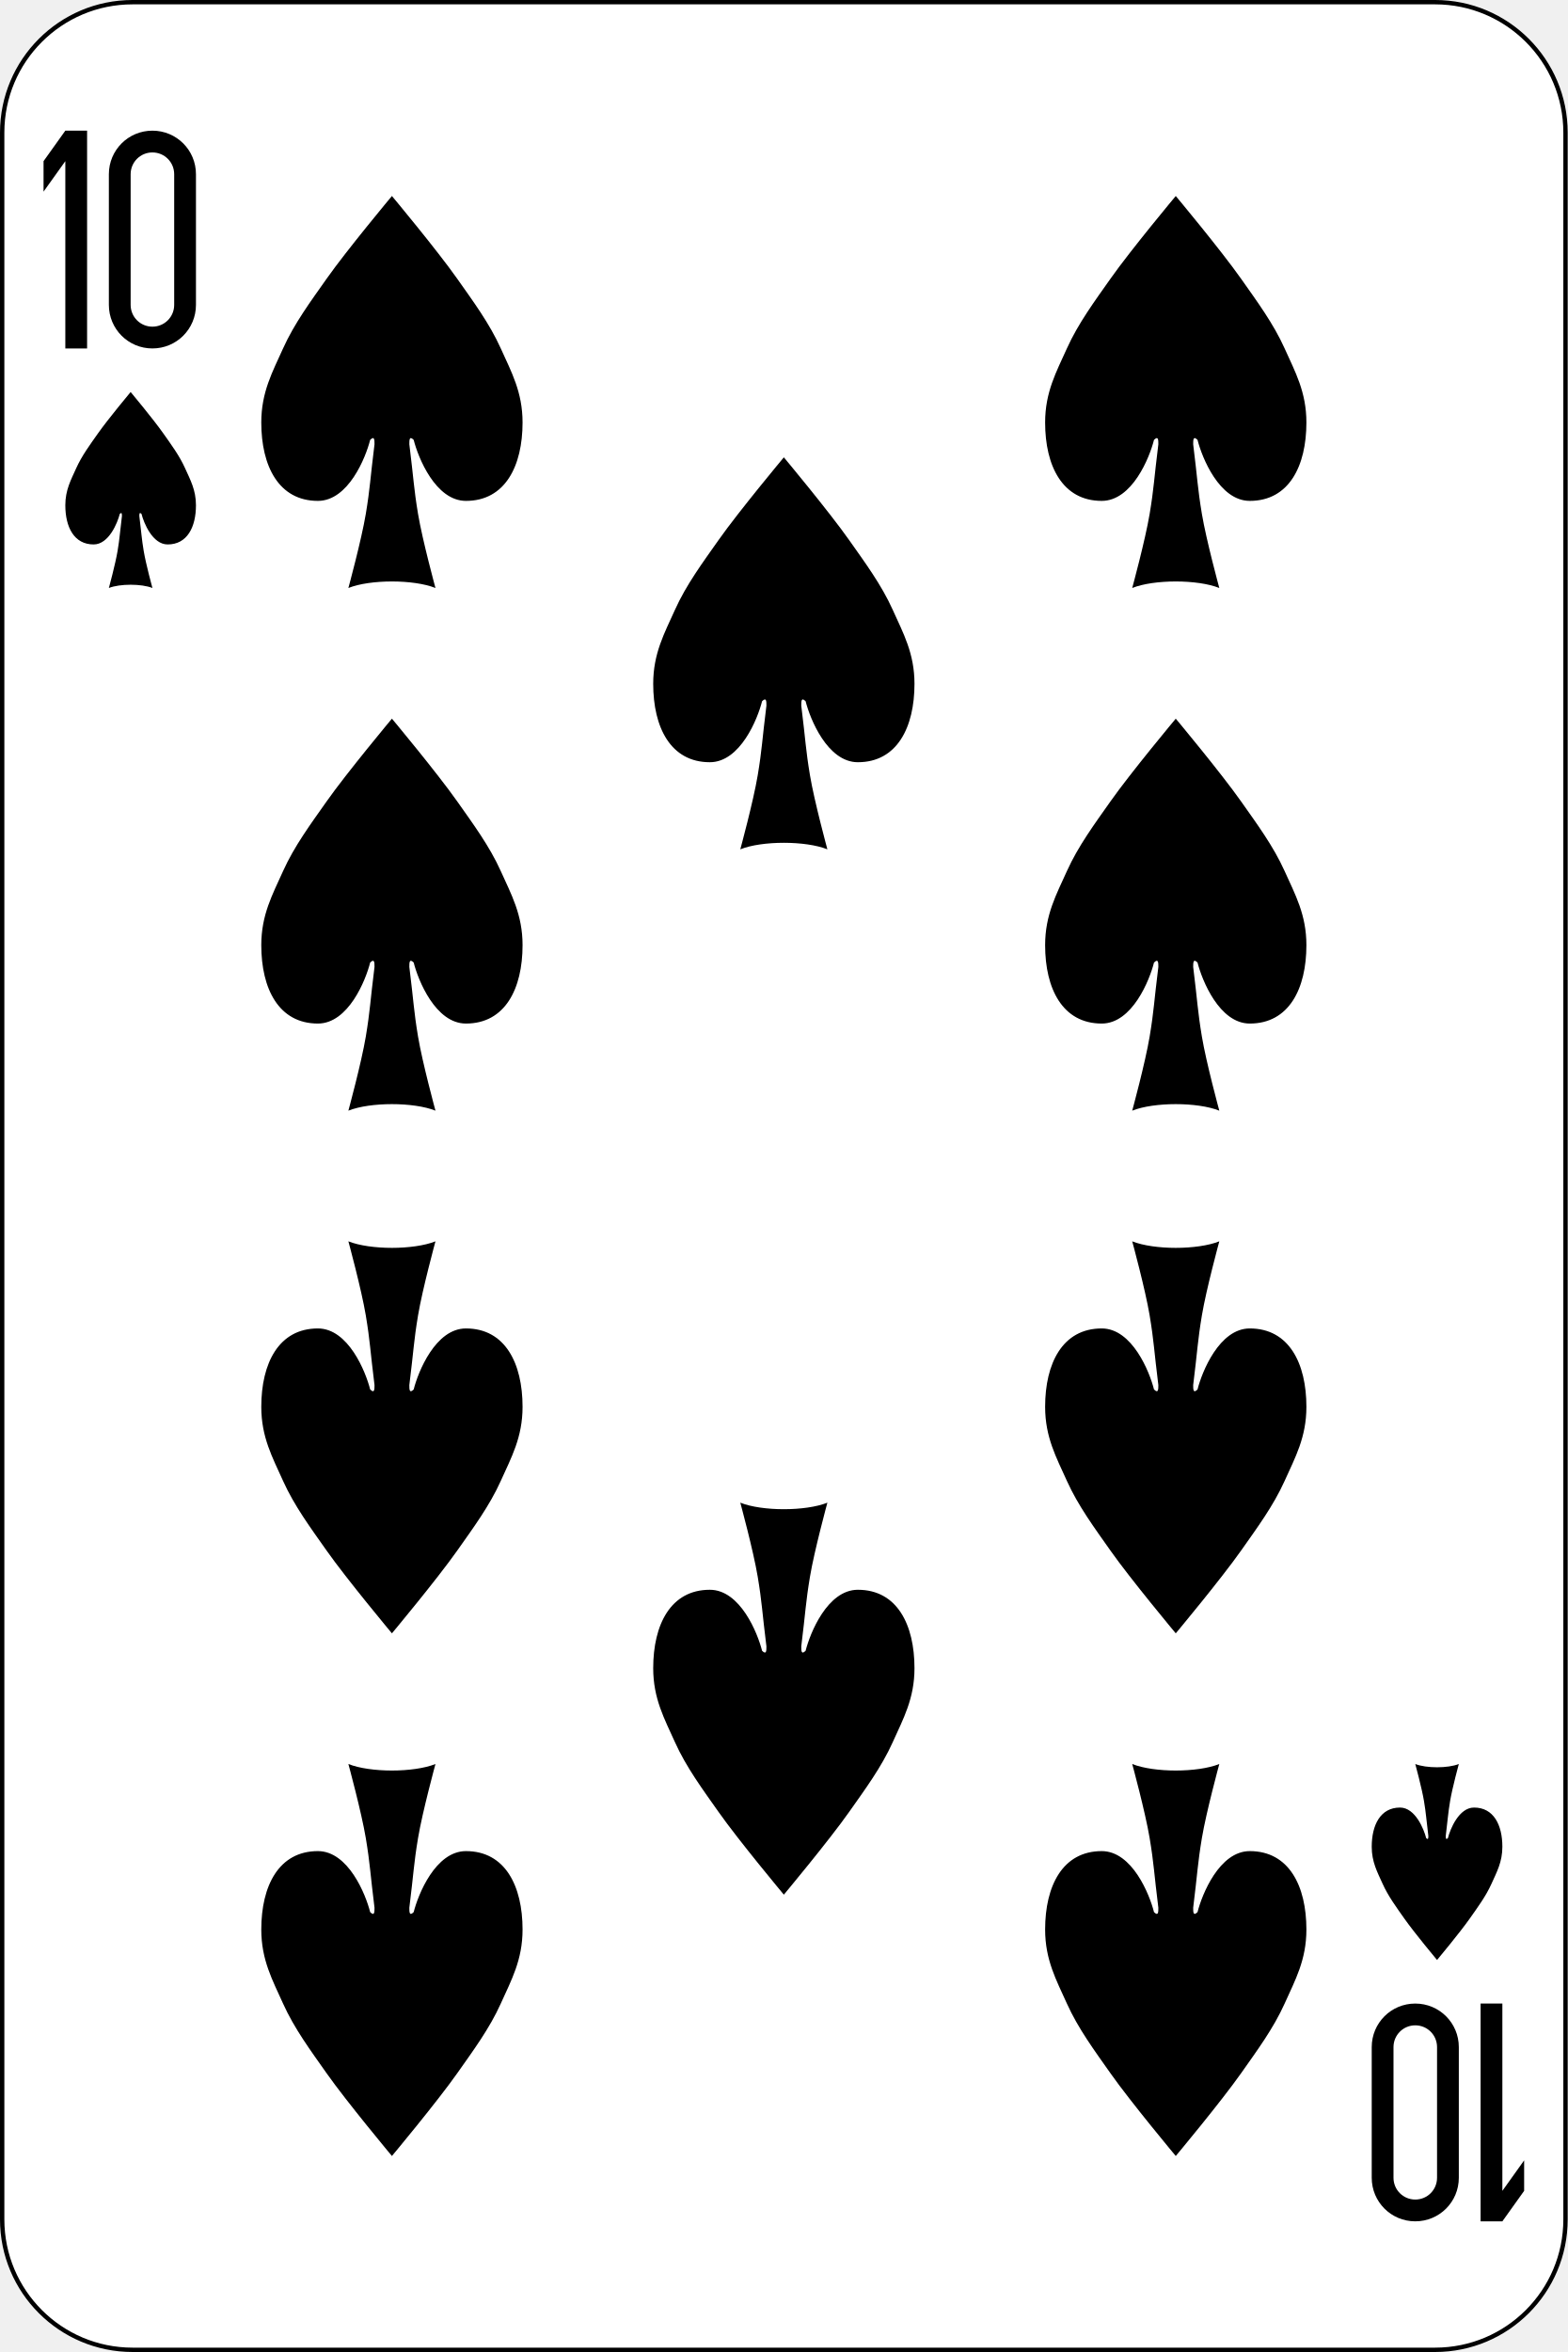
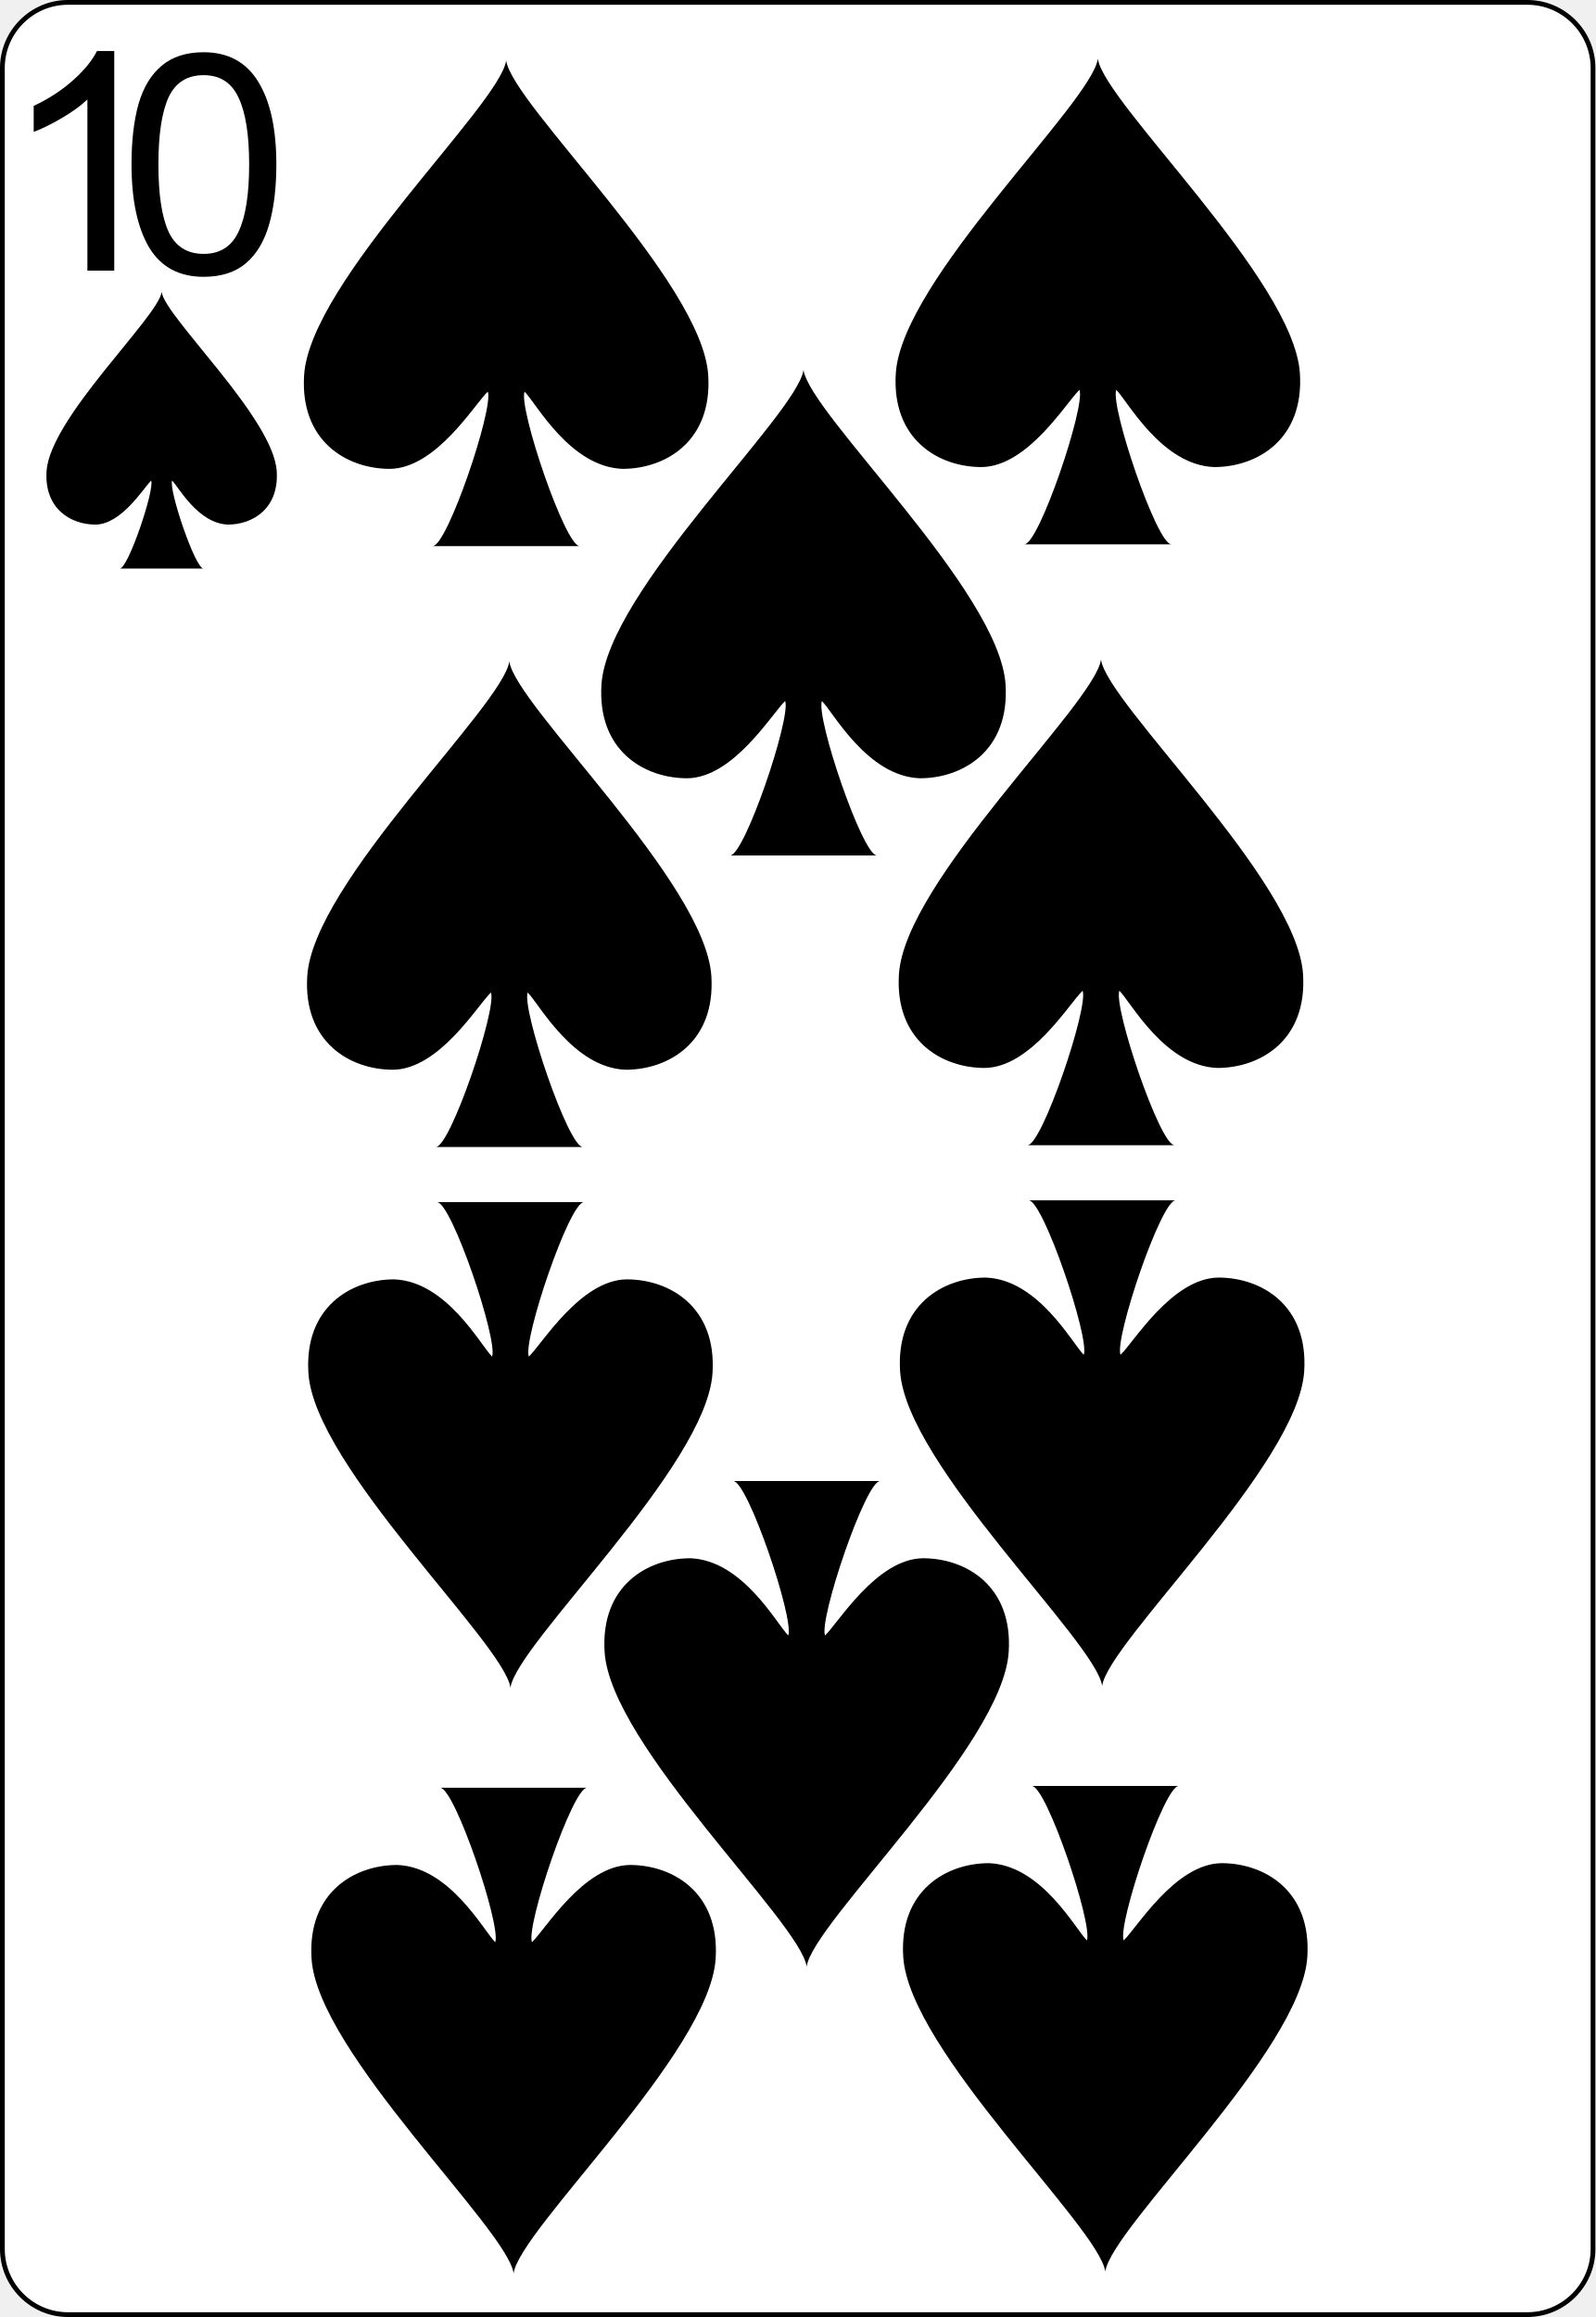
- <svg xmlns="http://www.w3.org/2000/svg" width="95.25mm" height="142.875mm" viewBox="0 0 95.25 142.875" version="1.1" id="svg8415">
-   <defs id="defs8409" />
-   <g id="layer1" transform="translate(-84.66667,-72.10416)">
-     <g transform="matrix(0.2645833,0,0,0.2645833,84.66667,-63.45833)" id="g3113">
-       <rect rx="29.944" ry="29.944" y="512.862" x="0.5" height="539" width="359" id="rect6472-1" style="fill:#ffffff;stroke:#000000;stroke-width:1" />
-       <g style="fill:#000000;fill-opacity:1" id="g3076-7" transform="translate(5,22.36218)">
-         <path style="fill:#000000;fill-opacity:1;stroke:none" d="m 10,80 -5,7 v 7 l 5,-7 v 43 h 5 V 80 Z" transform="translate(0,440)" id="rect3156-5-0-4" />
-         <path style="fill:#000000;fill-opacity:1;stroke:none" d="m 30,520 c -5.54,0 -10,4.46 -10,10 v 30 c 0,5.54 4.46,10 10,10 5.54,0 10,-4.46 10,-10 v -30 c 0,-5.54 -4.46,-10 -10,-10 z m 0,5 c 2.77,0 5,2.23 5,5 v 30 c 0,2.77 -2.23,5 -5,5 -2.77,0 -5,-2.23 -5,-5 v -30 c 0,-2.77 2.23,-5 5,-5 z" id="rect3158-7-9-0" />
-       </g>
-       <g style="fill:#000000;fill-opacity:1" id="g3076-0-9" transform="rotate(180,177.5,771.1811)">
-         <path style="fill:#000000;fill-opacity:1;stroke:none" d="m 10,80 -5,7 v 7 l 5,-7 v 43 h 5 V 80 Z" transform="translate(0,440)" id="rect3156-5-0-9-4" />
-         <path style="fill:#000000;fill-opacity:1;stroke:none" d="m 30,520 c -5.54,0 -10,4.46 -10,10 v 30 c 0,5.54 4.46,10 10,10 5.54,0 10,-4.46 10,-10 v -30 c 0,-5.54 -4.46,-10 -10,-10 z m 0,5 c 2.77,0 5,2.23 5,5 v 30 c 0,2.77 -2.23,5 -5,5 -2.77,0 -5,-2.23 -5,-5 v -30 c 0,-2.77 2.23,-5 5,-5 z" id="rect3158-7-9-4-8" />
-       </g>
-       <path style="fill:#000000;fill-opacity:1;stroke:none" d="m 32.5,630.362 c 0.5,2 2.5,7 6,7 4.5,0 6.5,-4 6.5,-9 0,-3.5 -1.289,-5.806 -2.5,-8.5 -1.289,-2.868 -3.19,-5.429 -5,-8 -2.323,-3.299 -7.5,-9.5 -7.5,-9.5 0,0 -5.177,6.201 -7.5,9.5 -1.81,2.571 -3.711,5.132 -5,8 -1.211,2.694 -2.5,5 -2.5,8.5 0,5 2,9 6.5,9 3.5,0 5.5,-5 6,-7 0.5,-0.5 0.5,0 0.5,0.5 -0.5,4 -0.5,5 -1,8 -0.5,3 -2,8.5 -2,8.5 2.5,-1 7.5,-1 10,0 0,0 -1.5,-5.5 -2,-8.5 -0.5,-3 -0.5,-4 -1,-8 0,-0.5 0,-1 0.5,-0.5 z" id="path3037-7-4-7" />
-       <path style="fill:#000000;fill-opacity:1;stroke:none" d="m 332.5,934.362 c 0.5,-2 2.5,-7 6,-7 4.5,0 6.5,4 6.5,9 0,3.5 -1.289,5.806 -2.5,8.5 -1.289,2.868 -3.19,5.429 -5,8 -2.323,3.299 -7.5,9.5 -7.5,9.5 0,0 -5.177,-6.201 -7.5,-9.5 -1.81,-2.571 -3.711,-5.132 -5,-8 -1.211,-2.694 -2.5,-5 -2.5,-8.5 0,-5 2,-9 6.5,-9 3.5,0 5.5,5 6,7 0.5,0.5 0.5,0 0.5,-0.5 -0.5,-4 -0.5,-5 -1,-8 -0.5,-3 -2,-8.5 -2,-8.5 2.5,1 7.5,1 10,0 0,0 -1.5,5.5 -2,8.5 -0.5,3 -0.5,4 -1,8 0,0.5 0,1 0.5,0.5 z" id="path3037-7-4-4" />
-       <path style="fill:#000000;fill-opacity:1;stroke:none" d="m 95,613.362 c 1,4 5,14 12,14 9,0 13,-8 13,-18 0,-7 -2.579,-11.612 -5,-17 -2.578,-5.737 -6.379,-10.857 -10,-16 -4.645,-6.598 -15,-19 -15,-19 0,0 -10.355,12.402 -15,19 -3.621,5.143 -7.422,10.263 -10,16 -2.421,5.388 -5,10 -5,17 0,10 4,18 13,18 7,0 11,-10 12,-14 1,-1 1,0 1,1 -1,8 -1,10 -2,16 -1,6 -4,17 -4,17 5,-2 15,-2 20,0 0,0 -3,-11 -4,-17 -1,-6 -1,-8 -2,-16 0,-1 0,-2 1,-1 z" id="path3037-7-824" />
-       <path style="fill:#000000;fill-opacity:1;stroke:none" d="m 275,613.362 c 1,4 5,14 12,14 9,0 13,-8 13,-18 0,-7 -2.579,-11.612 -5,-17 -2.578,-5.737 -6.379,-10.857 -10,-16 -4.645,-6.598 -15,-19 -15,-19 0,0 -10.355,12.402 -15,19 -3.621,5.143 -7.422,10.263 -10,16 -2.421,5.388 -5,10 -5,17 0,10 4,18 13,18 7,0 11,-10 12,-14 1,-1 1,0 1,1 -1,8 -1,10 -2,16 -1,6 -4,17 -4,17 5,-2 15,-2 20,0 0,0 -3,-11 -4,-17 -1,-6 -1,-8 -2,-16 0,-1 0,-2 1,-1 z" id="path3037-7-09" />
-       <path style="fill:#000000;fill-opacity:1;stroke:none" d="m 185,673.362 c 1,4 5,14 12,14 9,0 13,-8 13,-18 0,-7 -2.579,-11.612 -5,-17 -2.578,-5.737 -6.379,-10.857 -10,-16 -4.645,-6.598 -15,-19 -15,-19 0,0 -10.355,12.402 -15,19 -3.621,5.143 -7.422,10.263 -10,16 -2.421,5.388 -5,10 -5,17 0,10 4,18 13,18 7,0 11,-10 12,-14 1,-1 1,0 1,1 -1,8 -1,10 -2,16 -1,6 -4,17 -4,17 5,-2 15,-2 20,0 0,0 -3,-11 -4,-17 -1,-6 -1,-8 -2,-16 0,-1 0,-2 1,-1 z" id="path3037-7-4" />
-       <path style="fill:#000000;fill-opacity:1;stroke:none" d="m 95,733.362 c 1,4 5,14 12,14 9,0 13,-8 13,-18 0,-7 -2.579,-11.612 -5,-17 -2.578,-5.737 -6.379,-10.857 -10,-16 -4.645,-6.598 -15,-19 -15,-19 0,0 -10.355,12.402 -15,19 -3.621,5.143 -7.422,10.263 -10,16 -2.421,5.388 -5,10 -5,17 0,10 4,18 13,18 7,0 11,-10 12,-14 1,-1 1,0 1,1 -1,8 -1,10 -2,16 -1,6 -4,17 -4,17 5,-2 15,-2 20,0 0,0 -3,-11 -4,-17 -1,-6 -1,-8 -2,-16 0,-1 0,-2 1,-1 z" id="path3037-7-8" />
-       <path style="fill:#000000;fill-opacity:1;stroke:none" d="m 275,733.362 c 1,4 5,14 12,14 9,0 13,-8 13,-18 0,-7 -2.579,-11.612 -5,-17 -2.578,-5.737 -6.379,-10.857 -10,-16 -4.645,-6.598 -15,-19 -15,-19 0,0 -10.355,12.402 -15,19 -3.621,5.143 -7.422,10.263 -10,16 -2.421,5.388 -5,10 -5,17 0,10 4,18 13,18 7,0 11,-10 12,-14 1,-1 1,0 1,1 -1,8 -1,10 -2,16 -1,6 -4,17 -4,17 5,-2 15,-2 20,0 0,0 -3,-11 -4,-17 -1,-6 -1,-8 -2,-16 0,-1 0,-2 1,-1 z" id="path3037-7-82" />
-       <path style="fill:#000000;fill-opacity:1;stroke:none" d="m 95,831.362 c 1,-4 5,-14 12,-14 9,0 13,8 13,18 0,7 -2.579,11.612 -5,17 -2.578,5.737 -6.379,10.857 -10,16 -4.645,6.598 -15,19 -15,19 0,0 -10.355,-12.402 -15,-19 -3.621,-5.143 -7.422,-10.263 -10,-16 -2.421,-5.388 -5,-10 -5,-17 0,-10 4,-18 13,-18 7,0 11,10 12,14 1,1 1,0 1,-1 -1,-8 -1,-10 -2,-16 -1,-6 -4,-17 -4,-17 5,2 15,2 20,0 0,0 -3,11 -4,17 -1,6 -1,8 -2,16 0,1 0,2 1,1 z" id="path3037-7-45" />
-       <path style="fill:#000000;fill-opacity:1;stroke:none" d="m 275,831.362 c 1,-4 5,-14 12,-14 9,0 13,8 13,18 0,7 -2.579,11.612 -5,17 -2.578,5.737 -6.379,10.857 -10,16 -4.645,6.598 -15,19 -15,19 0,0 -10.355,-12.402 -15,-19 -3.621,-5.143 -7.422,-10.263 -10,-16 -2.421,-5.388 -5,-10 -5,-17 0,-10 4,-18 13,-18 7,0 11,10 12,14 1,1 1,0 1,-1 -1,-8 -1,-10 -2,-16 -1,-6 -4,-17 -4,-17 5,2 15,2 20,0 0,0 -3,11 -4,17 -1,6 -1,8 -2,16 0,1 0,2 1,1 z" id="path3037-7-5" />
-       <path style="fill:#000000;fill-opacity:1;stroke:none" d="m 185,891.362 c 1,-4 5,-14 12,-14 9,0 13,8 13,18 0,7 -2.579,11.612 -5,17 -2.578,5.737 -6.379,10.857 -10,16 -4.645,6.598 -15,19 -15,19 0,0 -10.355,-12.402 -15,-19 -3.621,-5.143 -7.422,-10.263 -10,-16 -2.421,-5.388 -5,-10 -5,-17 0,-10 4,-18 13,-18 7,0 11,10 12,14 1,1 1,0 1,-1 -1,-8 -1,-10 -2,-16 -1,-6 -4,-17 -4,-17 5,2 15,2 20,0 0,0 -3,11 -4,17 -1,6 -1,8 -2,16 0,1 0,2 1,1 z" id="path3037-7-1" />
-       <path style="fill:#000000;fill-opacity:1;stroke:none" d="m 95,951.362 c 1,-4 5,-14 12,-14 9,0 13,8 13,18 0,7 -2.579,11.612 -5,17 -2.578,5.737 -6.379,10.857 -10,16 -4.645,6.598 -15,19 -15,19 0,0 -10.355,-12.402 -15,-19 -3.621,-5.143 -7.422,-10.263 -10,-16 -2.421,-5.388 -5,-10 -5,-17 0,-10 4,-18 13,-18 7,0 11,10 12,14 1,1 1,0 1,-1 -1,-8 -1,-10 -2,-16 -1,-6 -4,-17 -4,-17 5,2 15,2 20,0 0,0 -3,11 -4,17 -1,6 -1,8 -2,16 0,1 0,2 1,1 z" id="path3037-7-7" />
-       <path style="fill:#000000;fill-opacity:1;stroke:none" d="m 275,951.362 c 1,-4 5,-14 12,-14 9,0 13,8 13,18 0,7 -2.579,11.612 -5,17 -2.578,5.737 -6.379,10.857 -10,16 -4.645,6.598 -15,19 -15,19 0,0 -10.355,-12.402 -15,-19 -3.621,-5.143 -7.422,-10.263 -10,-16 -2.421,-5.388 -5,-10 -5,-17 0,-10 4,-18 13,-18 7,0 11,10 12,14 1,1 1,0 1,-1 -1,-8 -1,-10 -2,-16 -1,-6 -4,-17 -4,-17 5,2 15,2 20,0 0,0 -3,11 -4,17 -1,6 -1,8 -2,16 0,1 0,2 1,1 z" id="path3037-7-11" />
+ <svg xmlns="http://www.w3.org/2000/svg" width="167.087pt" height="242.667pt" viewBox="0 0 167.087 242.667" xml:space="preserve" id="svg2" version="1.1">
+   <defs id="defs41" />
+   <g id="Layer_x0020_1" style="fill-rule:nonzero;clip-rule:nonzero;stroke:#000000;stroke-miterlimit:4;">
+     <path style="fill:#FFFFFF;stroke-width:0.5;" d="M166.837,235.548c0,3.777-3.087,6.869-6.871,6.869H7.111c-3.775,0-6.861-3.092-6.861-6.869V7.12C0.25,3.343,3.336,0.25,7.111,0.25h152.855    c3.784,0,6.871,3.093,6.871,6.87v228.428z" id="path5" />
+     <g style="stroke:none;" id="g7">
+       <g id="g9">
+ 				
+ 			</g>
+     </g>
+     <g id="g15">
+ 			
+ 		</g>
+     <g id="g19">
+ 			
+ 		</g>
+     <g style="stroke:none;" id="g23">
+       <g id="g25">
+ 				
+ 			</g>
+     </g>
+     <g style="stroke:none;" id="g31">
+       <g id="g33">
+ 				
+ 			</g>
    </g>
  </g>
+   <g aria-label="1" id="text3788" style="line-height:0%;font-family:'Bitstream Vera Sans';letter-spacing:0px;word-spacing:0px">
+     <path d="M 11.965,28.342 H 9.153 V 10.42 q -1.016,0.969 -2.672,1.938 -1.641,0.969 -2.953,1.453 v -2.719 q 2.359,-1.109 4.125,-2.688 1.766,-1.578 2.5,-3.062 h 1.812 z" style="font-size:32px;line-height:1.25;font-family:Arial;-inkscape-font-specification:Arial" id="path4384" />
+   </g>
+   <g transform="matrix(1.508595,0,0,1.379325,16.92904,45.0659)" id="layer1-7">
+     <path id="sl" d="M 7.989,3.103 C 7.747,-0.954 0.242,-8.59 0,-10.5 c -0.242,1.909 -7.747,9.545 -7.989,13.603 -0.169,2.868 1.695,4.057 3.39,4.057 1.835,-0.022 3.351,-2.801 3.873,-3.341 0.242,0.716 -1.603,6.682 -2.179,6.682 l 5.811,0 C 2.33,10.501 0.485,4.535 0.727,3.819 1.184,4.315 2.524,7.077 4.601,7.16 6.295,7.159 8.158,5.971 7.989,3.103 z" style="fill:#000000" />
+   </g>
+   <g transform="matrix(2.648679,0,0,2.421718,53.01089,31.766)" id="layer1-7-88">
+     <path id="sl-4" d="M 7.989,3.103 C 7.747,-0.954 0.242,-8.59 0,-10.5 c -0.242,1.909 -7.747,9.545 -7.989,13.603 -0.169,2.868 1.695,4.057 3.39,4.057 1.835,-0.022 3.351,-2.801 3.873,-3.341 0.242,0.716 -1.603,6.682 -2.179,6.682 l 5.811,0 C 2.33,10.501 0.485,4.535 0.727,3.819 1.184,4.315 2.524,7.077 4.601,7.16 6.295,7.159 8.158,5.971 7.989,3.103 z" style="fill:#000000" />
+   </g>
+   <g transform="matrix(2.648679,0,0,2.421718,53.33971,94.6985)" id="layer1-7-88-8">
+     <path id="sl-4-8" d="M 7.989,3.103 C 7.747,-0.954 0.242,-8.59 0,-10.5 c -0.242,1.909 -7.747,9.545 -7.989,13.603 -0.169,2.868 1.695,4.057 3.39,4.057 1.835,-0.022 3.351,-2.801 3.873,-3.341 0.242,0.716 -1.603,6.682 -2.179,6.682 l 5.811,0 C 2.33,10.501 0.485,4.535 0.727,3.819 1.184,4.315 2.524,7.077 4.601,7.16 6.295,7.159 8.158,5.971 7.989,3.103 z" style="fill:#000000" />
+   </g>
+   <g transform="matrix(-2.648679,0,0,-2.421718,53.78926,212.6639)" id="layer1-7-88-4">
+     <path id="sl-4-3" d="M 7.989,3.103 C 7.747,-0.954 0.242,-8.59 0,-10.5 c -0.242,1.909 -7.747,9.545 -7.989,13.603 -0.169,2.868 1.695,4.057 3.39,4.057 1.835,-0.022 3.351,-2.801 3.873,-3.341 0.242,0.716 -1.603,6.682 -2.179,6.682 l 5.811,0 C 2.33,10.501 0.485,4.535 0.727,3.819 1.184,4.315 2.524,7.077 4.601,7.16 6.295,7.159 8.158,5.971 7.989,3.103 z" style="fill:#000000" />
+   </g>
+   <g transform="matrix(-2.648679,0,0,-2.421718,53.46044,151.3314)" id="layer1-7-88-8-1">
+     <path id="sl-4-8-4" d="M 7.989,3.103 C 7.747,-0.954 0.242,-8.59 0,-10.5 c -0.242,1.909 -7.747,9.545 -7.989,13.603 -0.169,2.868 1.695,4.057 3.39,4.057 1.835,-0.022 3.351,-2.801 3.873,-3.341 0.242,0.716 -1.603,6.682 -2.179,6.682 l 5.811,0 C 2.33,10.501 0.485,4.535 0.727,3.819 1.184,4.315 2.524,7.077 4.601,7.16 6.295,7.159 8.158,5.971 7.989,3.103 z" style="fill:#000000" />
+   </g>
+   <g transform="matrix(2.648679,0,0,2.421718,114.9782,31.57803)" id="layer1-7-88-9">
+     <path id="sl-4-2" d="M 7.989,3.103 C 7.747,-0.954 0.242,-8.59 0,-10.5 c -0.242,1.909 -7.747,9.545 -7.989,13.603 -0.169,2.868 1.695,4.057 3.39,4.057 1.835,-0.022 3.351,-2.801 3.873,-3.341 0.242,0.716 -1.603,6.682 -2.179,6.682 l 5.811,0 C 2.33,10.501 0.485,4.535 0.727,3.819 1.184,4.315 2.524,7.077 4.601,7.16 6.295,7.159 8.158,5.971 7.989,3.103 z" style="fill:#000000" />
+   </g>
+   <g transform="matrix(2.648679,0,0,2.421718,115.307,94.51054)" id="layer1-7-88-8-0">
+     <path id="sl-4-8-6" d="M 7.989,3.103 C 7.747,-0.954 0.242,-8.59 0,-10.5 c -0.242,1.909 -7.747,9.545 -7.989,13.603 -0.169,2.868 1.695,4.057 3.39,4.057 1.835,-0.022 3.351,-2.801 3.873,-3.341 0.242,0.716 -1.603,6.682 -2.179,6.682 l 5.811,0 C 2.33,10.501 0.485,4.535 0.727,3.819 1.184,4.315 2.524,7.077 4.601,7.16 6.295,7.159 8.158,5.971 7.989,3.103 z" style="fill:#000000" />
+   </g>
+   <g transform="matrix(-2.648679,0,0,-2.421718,115.7566,212.476)" id="layer1-7-88-4-8">
+     <path id="sl-4-3-9" d="M 7.989,3.103 C 7.747,-0.954 0.242,-8.59 0,-10.5 c -0.242,1.909 -7.747,9.545 -7.989,13.603 -0.169,2.868 1.695,4.057 3.39,4.057 1.835,-0.022 3.351,-2.801 3.873,-3.341 0.242,0.716 -1.603,6.682 -2.179,6.682 l 5.811,0 C 2.33,10.501 0.485,4.535 0.727,3.819 1.184,4.315 2.524,7.077 4.601,7.16 6.295,7.159 8.158,5.971 7.989,3.103 z" style="fill:#000000" />
+   </g>
+   <g transform="matrix(-2.648679,0,0,-2.421718,115.4278,151.1435)" id="layer1-7-88-8-1-2">
+     <path id="sl-4-8-4-6" d="M 7.989,3.103 C 7.747,-0.954 0.242,-8.59 0,-10.5 c -0.242,1.909 -7.747,9.545 -7.989,13.603 -0.169,2.868 1.695,4.057 3.39,4.057 1.835,-0.022 3.351,-2.801 3.873,-3.341 0.242,0.716 -1.603,6.682 -2.179,6.682 l 5.811,0 C 2.33,10.501 0.485,4.535 0.727,3.819 1.184,4.315 2.524,7.077 4.601,7.16 6.295,7.159 8.158,5.971 7.989,3.103 z" style="fill:#000000" />
+   </g>
+   <g transform="matrix(2.648679,0,0,2.421718,84.15214,64.1712)" id="layer1-7-88-6">
+     <path id="sl-4-4" d="M 7.989,3.103 C 7.747,-0.954 0.242,-8.59 0,-10.5 c -0.242,1.909 -7.747,9.545 -7.989,13.603 -0.169,2.868 1.695,4.057 3.39,4.057 1.835,-0.022 3.351,-2.801 3.873,-3.341 0.242,0.716 -1.603,6.682 -2.179,6.682 l 5.811,0 C 2.33,10.501 0.485,4.535 0.727,3.819 1.184,4.315 2.524,7.077 4.601,7.16 6.295,7.159 8.158,5.971 7.989,3.103 z" style="fill:#000000" />
+   </g>
+   <g transform="matrix(-2.648679,0,0,-2.421718,84.48087,180.5402)" id="layer1-7-88-6-6">
+     <path id="sl-4-4-8" d="M 7.989,3.103 C 7.747,-0.954 0.242,-8.59 0,-10.5 c -0.242,1.909 -7.747,9.545 -7.989,13.603 -0.169,2.868 1.695,4.057 3.39,4.057 1.835,-0.022 3.351,-2.801 3.873,-3.341 0.242,0.716 -1.603,6.682 -2.179,6.682 l 5.811,0 C 2.33,10.501 0.485,4.535 0.727,3.819 1.184,4.315 2.524,7.077 4.601,7.16 6.295,7.159 8.158,5.971 7.989,3.103 z" style="fill:#000000" />
+   </g>
+   <g aria-label="0" id="text3038" style="line-height:0%;font-family:'Bitstream Vera Sans';letter-spacing:0px;word-spacing:0px">
+     <path d="m 28.942,17.215 q 0,3.68 -0.768,6.336 -0.768,2.624 -2.432,4.032 -1.664,1.408 -4.416,1.408 -3.872,0 -5.728,-3.104 -1.824,-3.136 -1.824,-8.672 0,-3.712 0.736,-6.336 0.768,-2.624 2.432,-4 1.664,-1.408 4.384,-1.408 3.84,0 5.728,3.104 1.888,3.072 1.888,8.64 z m -12.352,0 q 0,4.704 1.056,7.04 1.088,2.336 3.68,2.336 2.56,0 3.648,-2.304 1.12,-2.336 1.12,-7.072 0,-4.672 -1.12,-7.008 -1.088,-2.336 -3.648,-2.336 -2.592,0 -3.68,2.336 -1.056,2.336 -1.056,7.008 z" style="font-size:32px;line-height:1.25" id="path4381" />
+   </g>
</svg>
